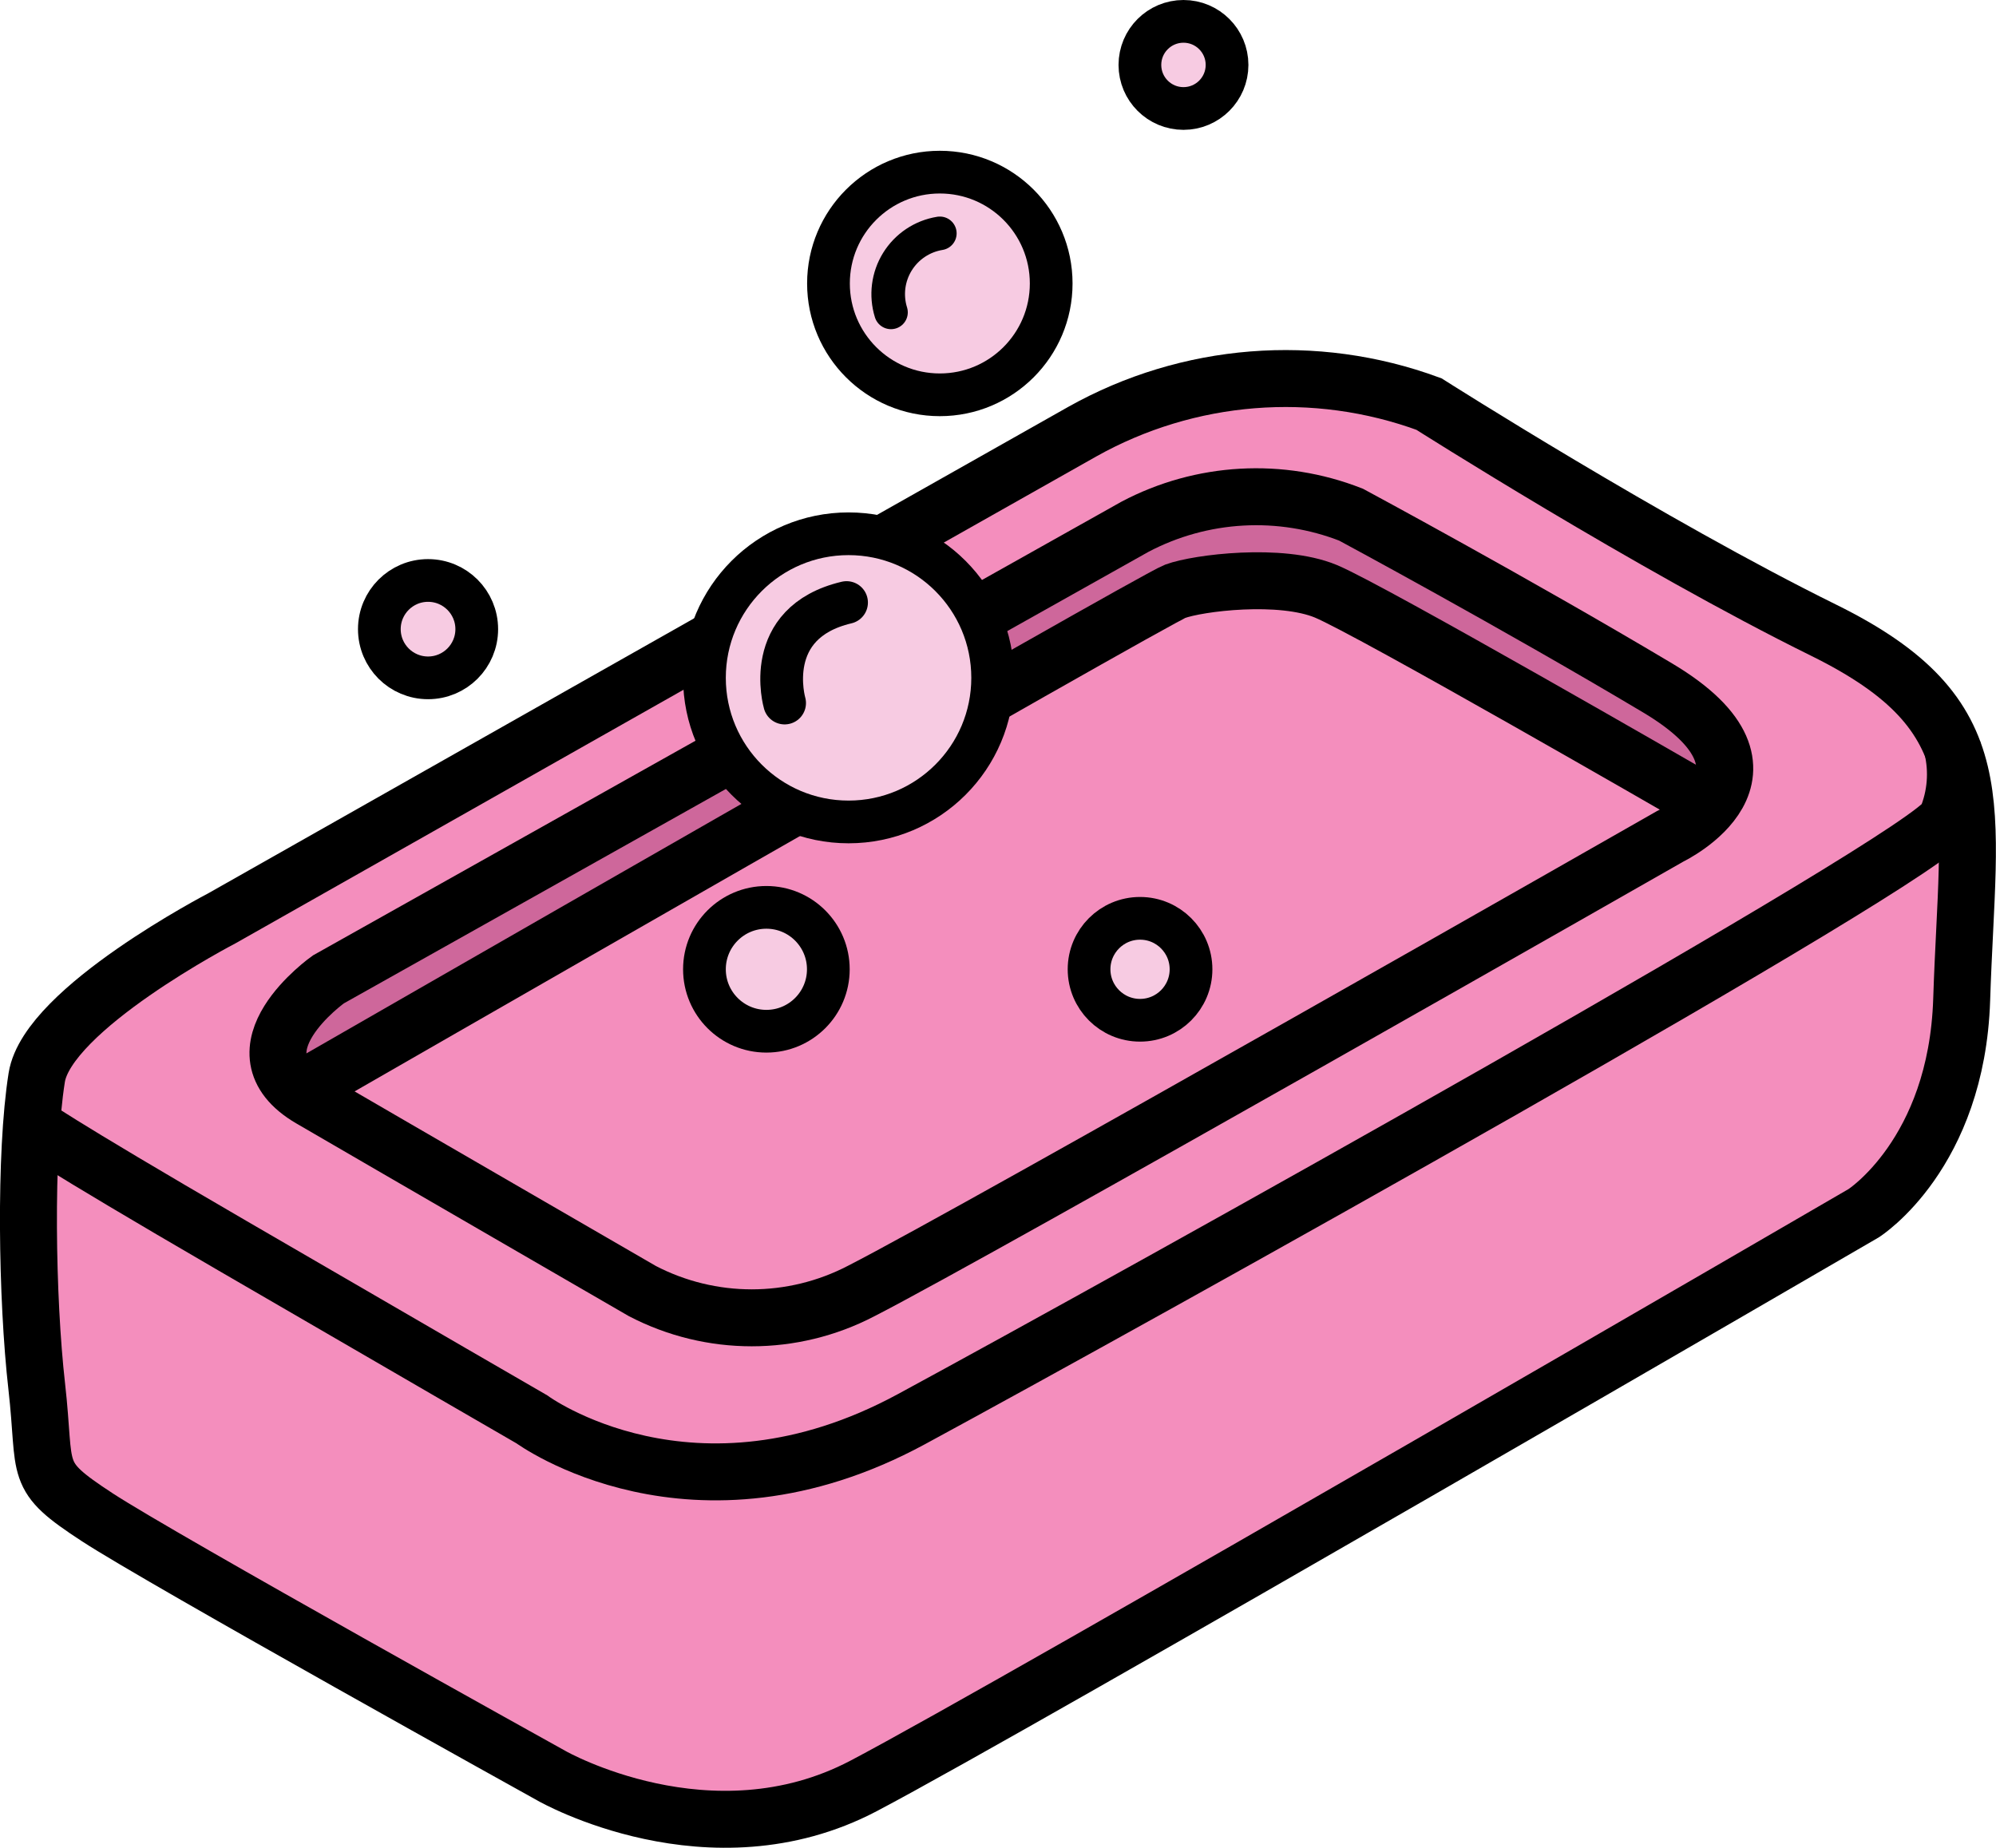
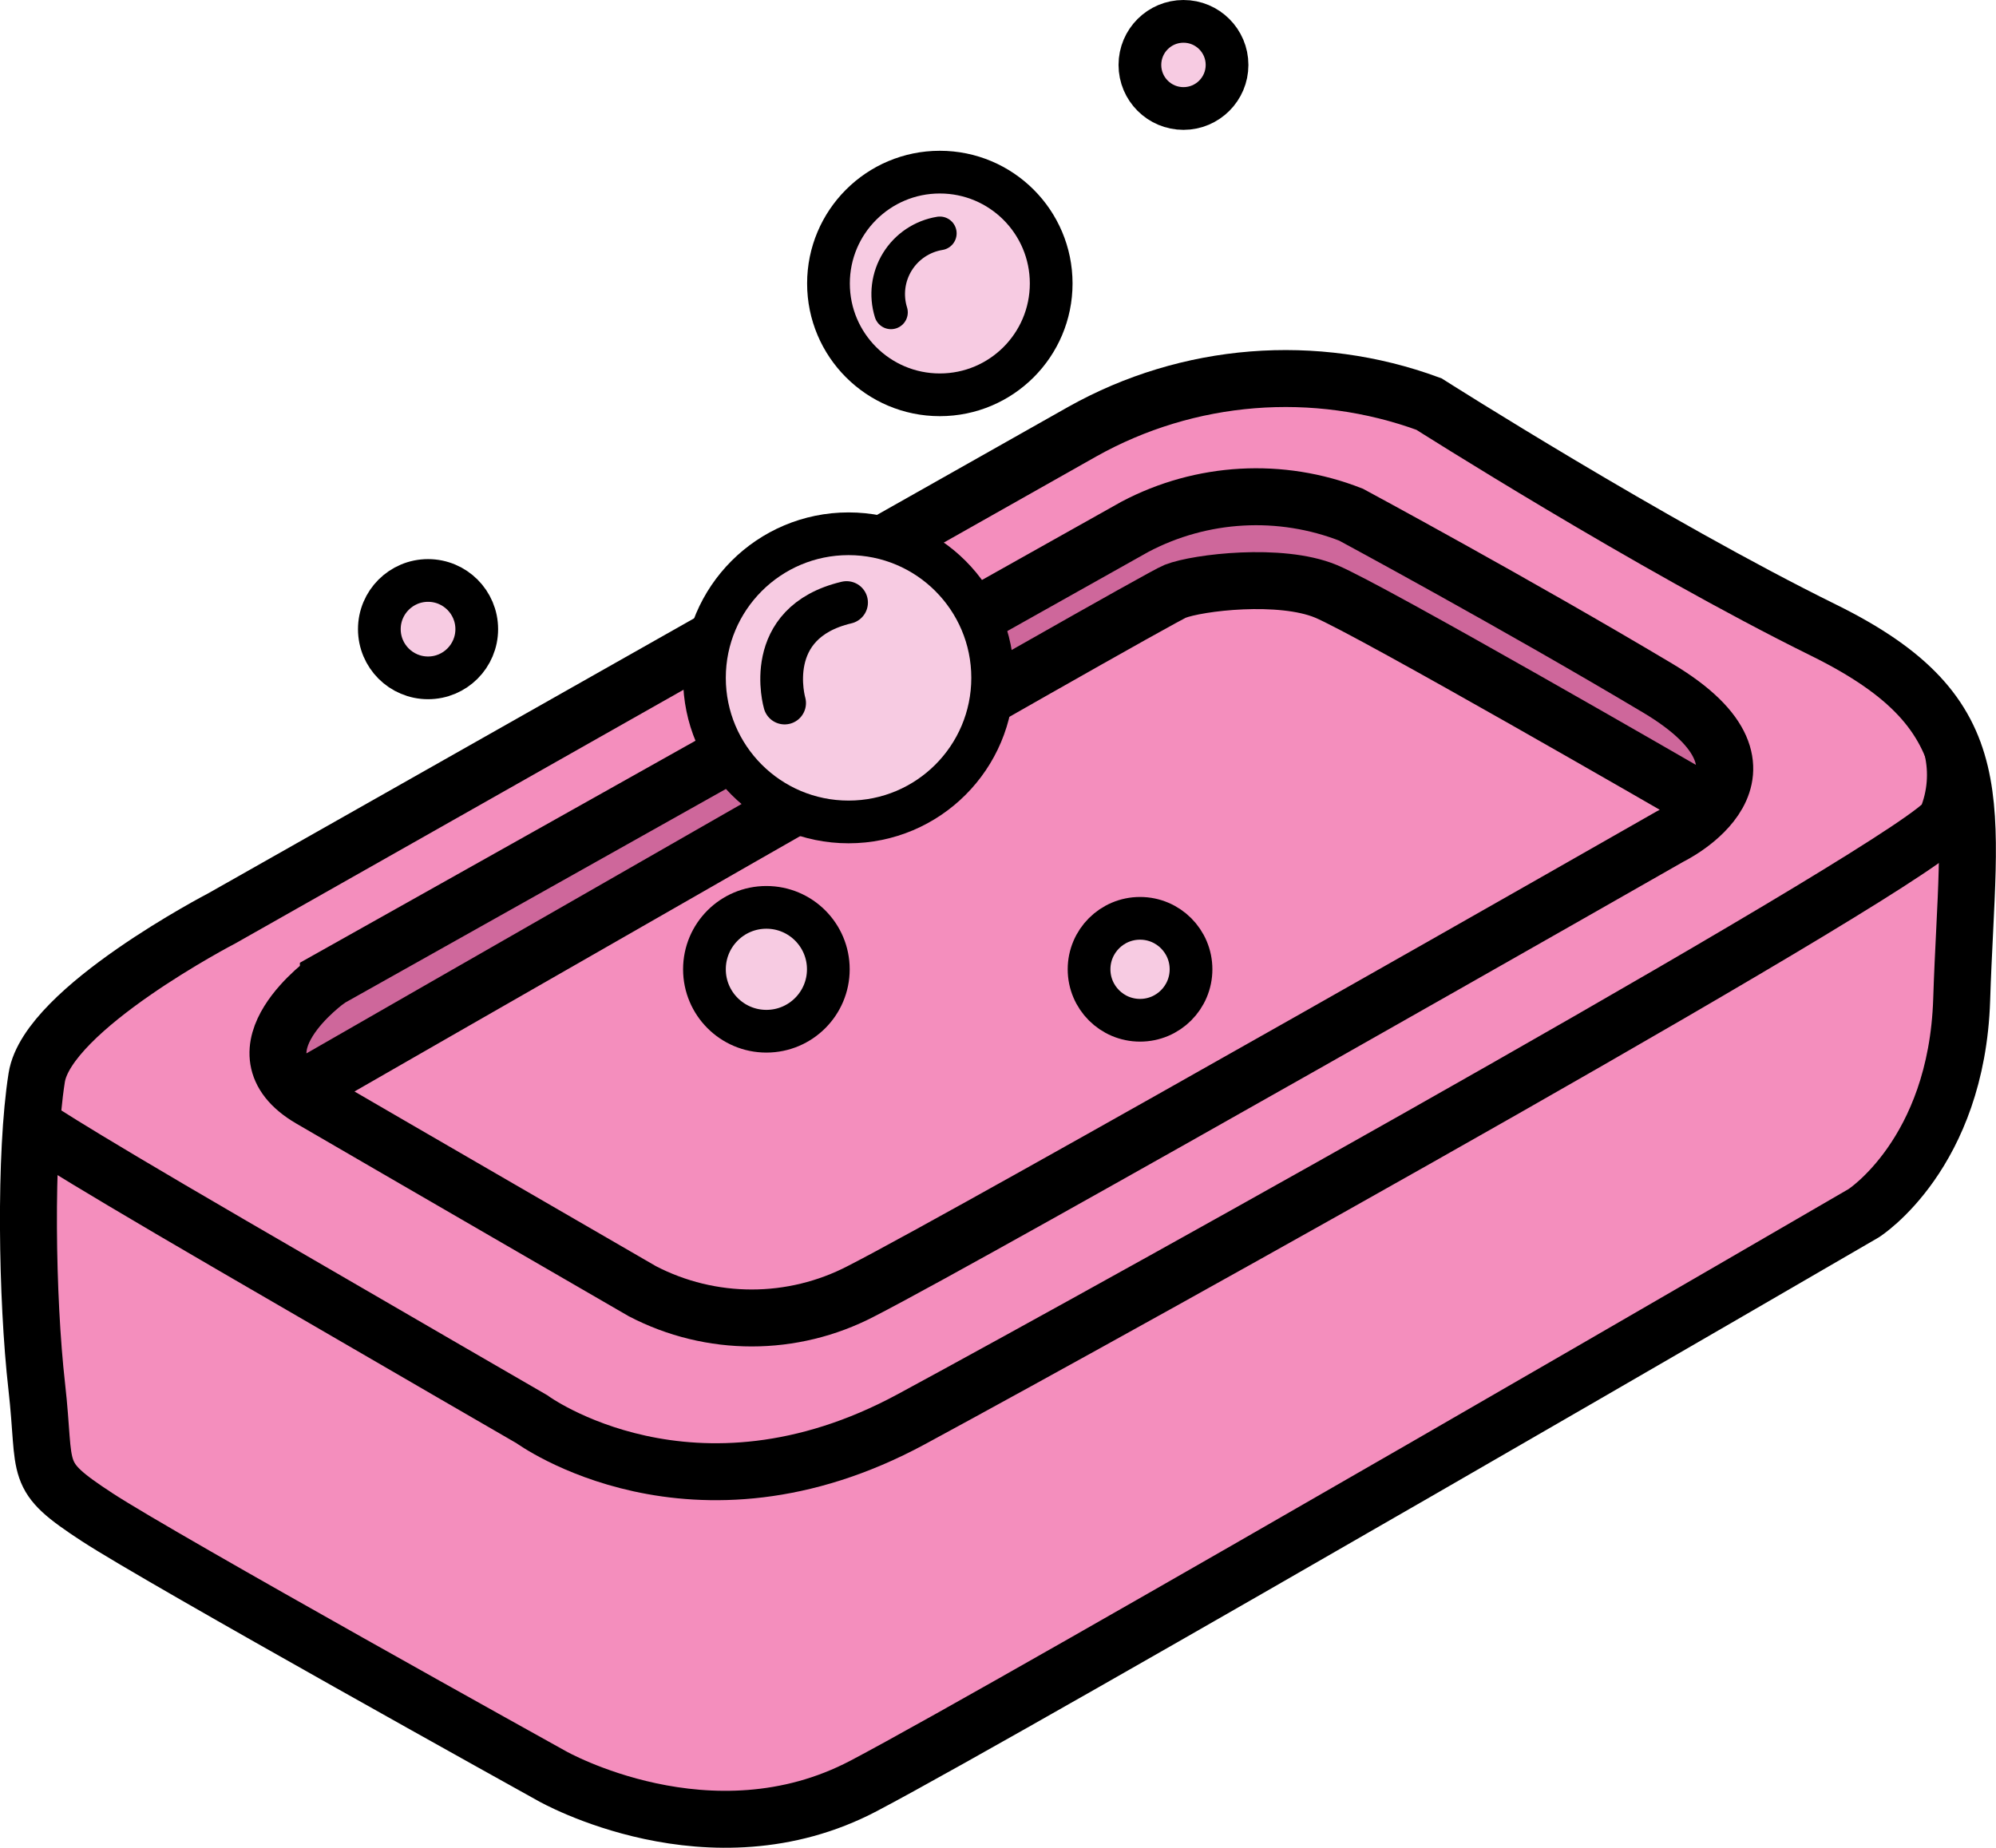
- <svg xmlns="http://www.w3.org/2000/svg" width="140.17" height="129.78" viewBox="0 0 140.17 129.78">
+ <svg xmlns="http://www.w3.org/2000/svg" viewBox="0 0 140.17 129.78">
  <defs>
    <style>
-       .cls-1 {
+       #soap .cls-1 {
        fill: #f48ebd;
      }

-       .cls-1, .cls-3, .cls-4, .cls-5, .cls-6 {
+       #soap .cls-1, #soap .cls-3, #soap .cls-4, #soap .cls-5, #soap .cls-6 {
        stroke: #000;
        stroke-miterlimit: 10;
      }

-       .cls-1, .cls-3 {
+       #soap .cls-1, #soap .cls-3 {
        stroke-width: 4px;
      }

-       .cls-2 {
+       #soap .cls-2 {
        fill: #ce679b;
      }

-       .cls-3, .cls-5 {
+       #soap .cls-3, #soap .cls-5 {
        fill: none;
      }

-       .cls-4, .cls-6 {
+       #soap .cls-4, #soap .cls-6 {
        fill: #f7cbe2;
      }

-       .cls-4, .cls-5 {
+       #soap .cls-4, #soap .cls-5 {
        stroke-width: 3px;
      }

-       .cls-5, .cls-6 {
+       #soap .cls-5, #soap .cls-6 {
        stroke-linecap: round;
      }

-       .cls-6 {
+       #soap .cls-6 {
        stroke-width: 2.36px;
      }
    </style>
  </defs>
  <g id="Layer_2" data-name="Layer 2">
    <g id="soap">
      <g id="soap-2" data-name="soap">
-         <path class="cls-1" d="M2.58,75.68c-.85,5.36-.7,15.53,0,21.7s-.35,6.18,4.24,9.18,31.94,18.18,31.94,18.18,11.12,6.35,21.88.7,70.24-40.23,70.24-40.23,6.53-4.15,6.88-15c.45-13.94,2.47-19.95-9.7-25.95s-27.71-15.88-27.71-15.88A29.18,29.18,0,0,0,76,30.32C63.47,37.38,15.58,64.5,15.58,64.5S3.35,70.85,2.58,75.68Z" />
-         <path class="cls-2" d="M69.71,42.62l1.44,5.27s12.38-9.14,20-6.9,30,14.77,30,14.77-2.45-12.88-32.45-20.38C88.67,35.38,72.2,40.07,69.71,42.62Z" />
-         <path class="cls-2" d="M20.2,74.82S18.32,66.51,50.81,53.9l2.65,3.83S21.78,76,20.2,74.82Z" />
-         <path class="cls-3" d="M2.22,79s1.07.92,14.13,8.51,21,12.18,21,12.18S48.64,108,64,99.68s71.62-39.6,72.7-42.18a8.11,8.11,0,0,0,.4-5" />
-         <path class="cls-3" d="M23.06,68.79s-7.06,5-1.24,8.39,23.29,13.5,23.29,13.5a16.63,16.63,0,0,0,15.36,0c8.29-4.24,56.82-31.94,56.82-31.94s9.18-4.42-.88-10.42S94.88,36.15,94.88,36.15A18.24,18.24,0,0,0,79.7,37C72.11,41.26,23.06,68.79,23.06,68.79Z" />
-         <path class="cls-3" d="M21.82,76.12s59.12-34,60.71-34.59,7.41-1.32,10.58,0,25.5,14.21,25.5,14.21" />
-         <circle class="cls-4" cx="80.06" cy="68.08" r="3.58" />
-         <circle class="cls-4" cx="59.59" cy="47.61" r="10.12" />
-         <circle class="cls-4" cx="30.06" cy="44.19" r="3.42" />
-         <circle class="cls-4" cx="66" cy="19.91" r="7.82" />
-         <circle class="cls-4" cx="83.11" cy="4.56" r="3.06" />
-         <circle class="cls-4" cx="53.82" cy="68.08" r="4.35" />
-         <path class="cls-5" d="M55.1,49.38s-1.65-5.64,4.35-7.06" />
-         <path class="cls-6" d="M62.57,21.94A4.32,4.32,0,0,1,66,16.39" />
+         <path id="soap-3" data-name="soap" class="cls-1" d="M2.58,75.68c-.85,5.36-.7,15.53,0,21.7s-.35,6.18,4.24,9.18,31.94,18.18,31.94,18.18,11.12,6.35,21.88.7,70.24-40.23,70.24-40.23,6.53-4.15,6.88-15c.45-13.94,2.47-19.95-9.7-25.95s-27.71-15.88-27.71-15.88A29.18,29.18,0,0,0,76,30.32C63.47,37.38,15.58,64.5,15.58,64.5S3.35,70.85,2.58,75.68Z" />
+         <path id="shadowsSoap" class="cls-2" d="M88.67,35.38c30,7.5,32.45,20.38,32.45,20.38S98.73,43.23,91.13,41s-20,6.9-20,6.9l-1.44-5.27C72.2,40.07,88.67,35.38,88.67,35.38ZM53.46,57.73,50.81,53.9C18.32,66.51,20.2,74.82,20.2,74.82,21.78,76,53.46,57.73,53.46,57.73Z" />
+         <path id="outlinesSoap" class="cls-3" d="M137.1,52.54a8.11,8.11,0,0,1-.4,5C135.62,60.08,79.35,91.38,64,99.68s-26.65,0-26.65,0-7.94-4.59-21-12.18S2.22,79,2.22,79m20.84-10.2s-7.06,5-1.24,8.39,23.29,13.5,23.29,13.5a16.63,16.63,0,0,0,15.36,0c8.29-4.24,56.82-31.94,56.82-31.94s9.18-4.42-.88-10.42S94.88,36.15,94.88,36.15A18.24,18.24,0,0,0,79.7,37C72.11,41.26,23.06,68.79,23.06,68.79Zm95.55-13.05S96.29,42.85,93.11,41.53s-9-.62-10.58,0S21.82,76.12,21.82,76.12" />
+         <circle id="bubble6" class="cls-4" cx="80.06" cy="68.08" r="3.58" />
+         <circle id="bubble5" class="cls-4" cx="59.59" cy="47.61" r="10.12" />
+         <circle id="bubble4" class="cls-4" cx="30.06" cy="44.19" r="3.42" />
+         <circle id="bubble3" class="cls-4" cx="66" cy="19.91" r="7.82" />
+         <circle id="bubble2" class="cls-4" cx="83.11" cy="4.56" r="3.06" />
+         <circle id="bubble1" class="cls-4" cx="53.82" cy="68.08" r="4.35" />
+         <path id="highlight" class="cls-5" d="M55.1,49.38s-1.65-5.64,4.35-7.06" />
+         <path id="highlight-2" data-name="highlight" class="cls-6" d="M62.57,21.94A4.32,4.32,0,0,1,66,16.39" />
+       </g>
+     </g>
+     <g id="covid-19">
+       <g id="Covid-19-2" data-name="Covid-19">
+         <g id="dots">
+           <g id="coivdDots">
+             <path d="M-333.72,152.76" />
+           </g>
+         </g>
      </g>
    </g>
  </g>
</svg>
